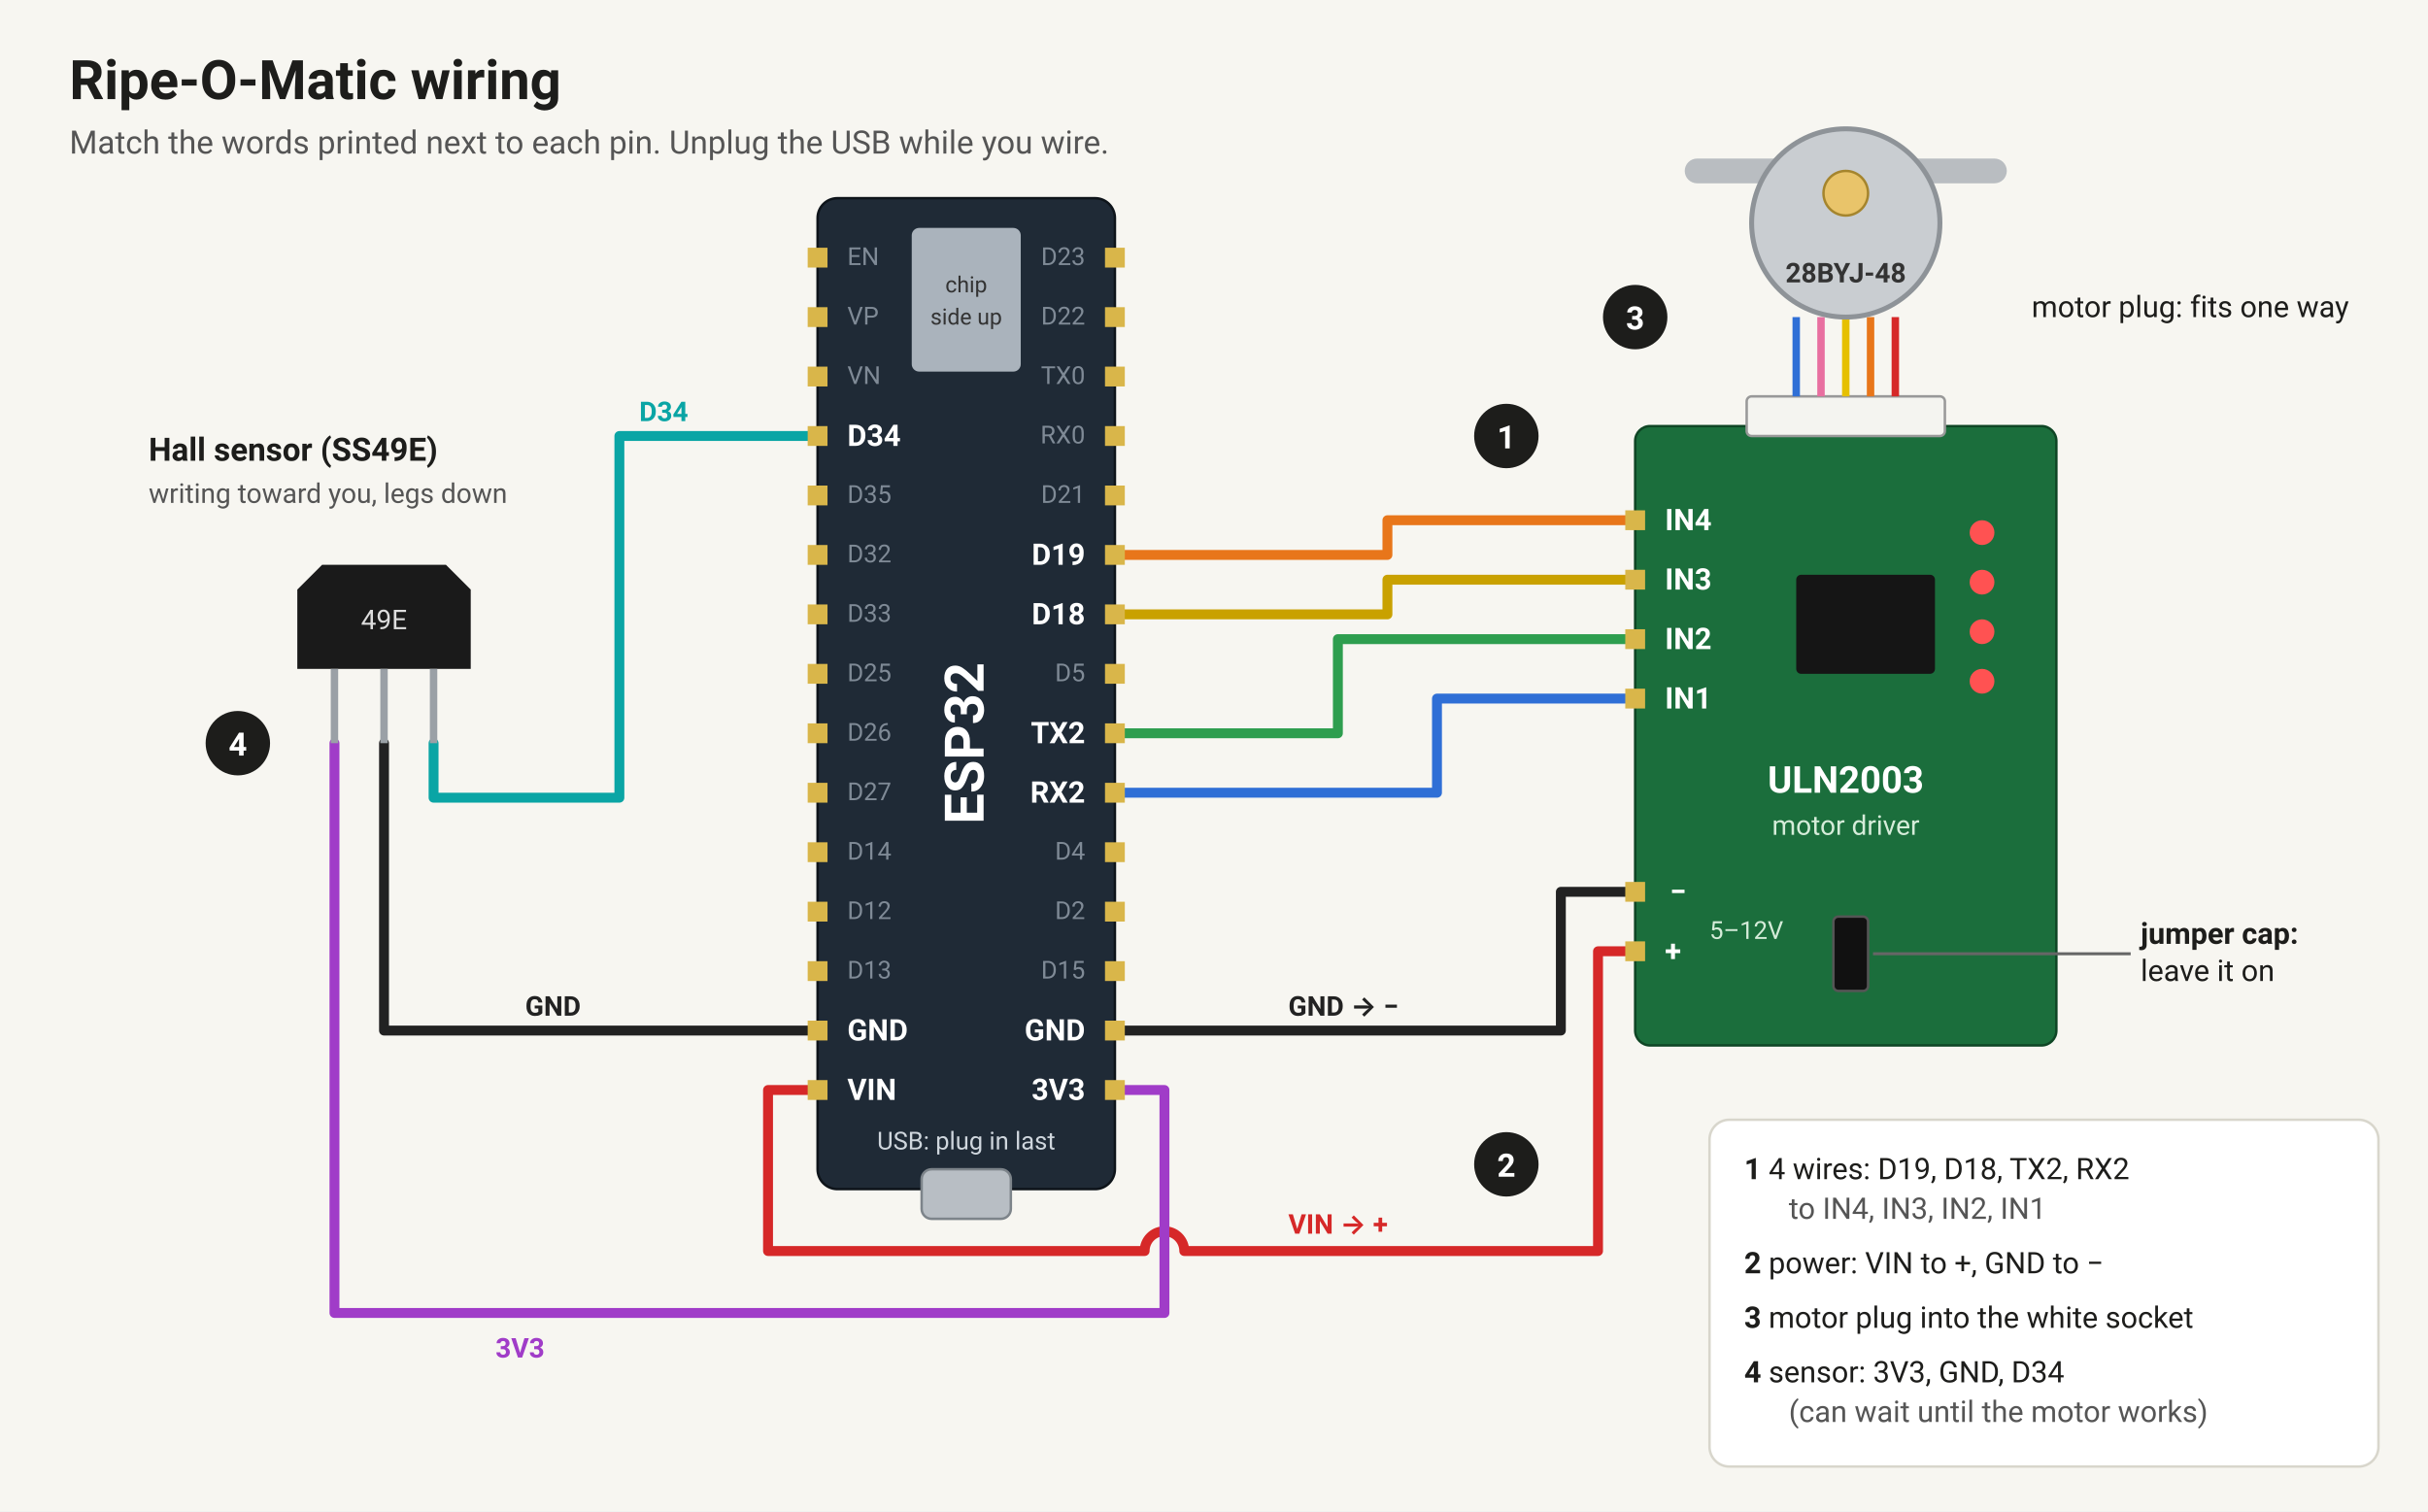
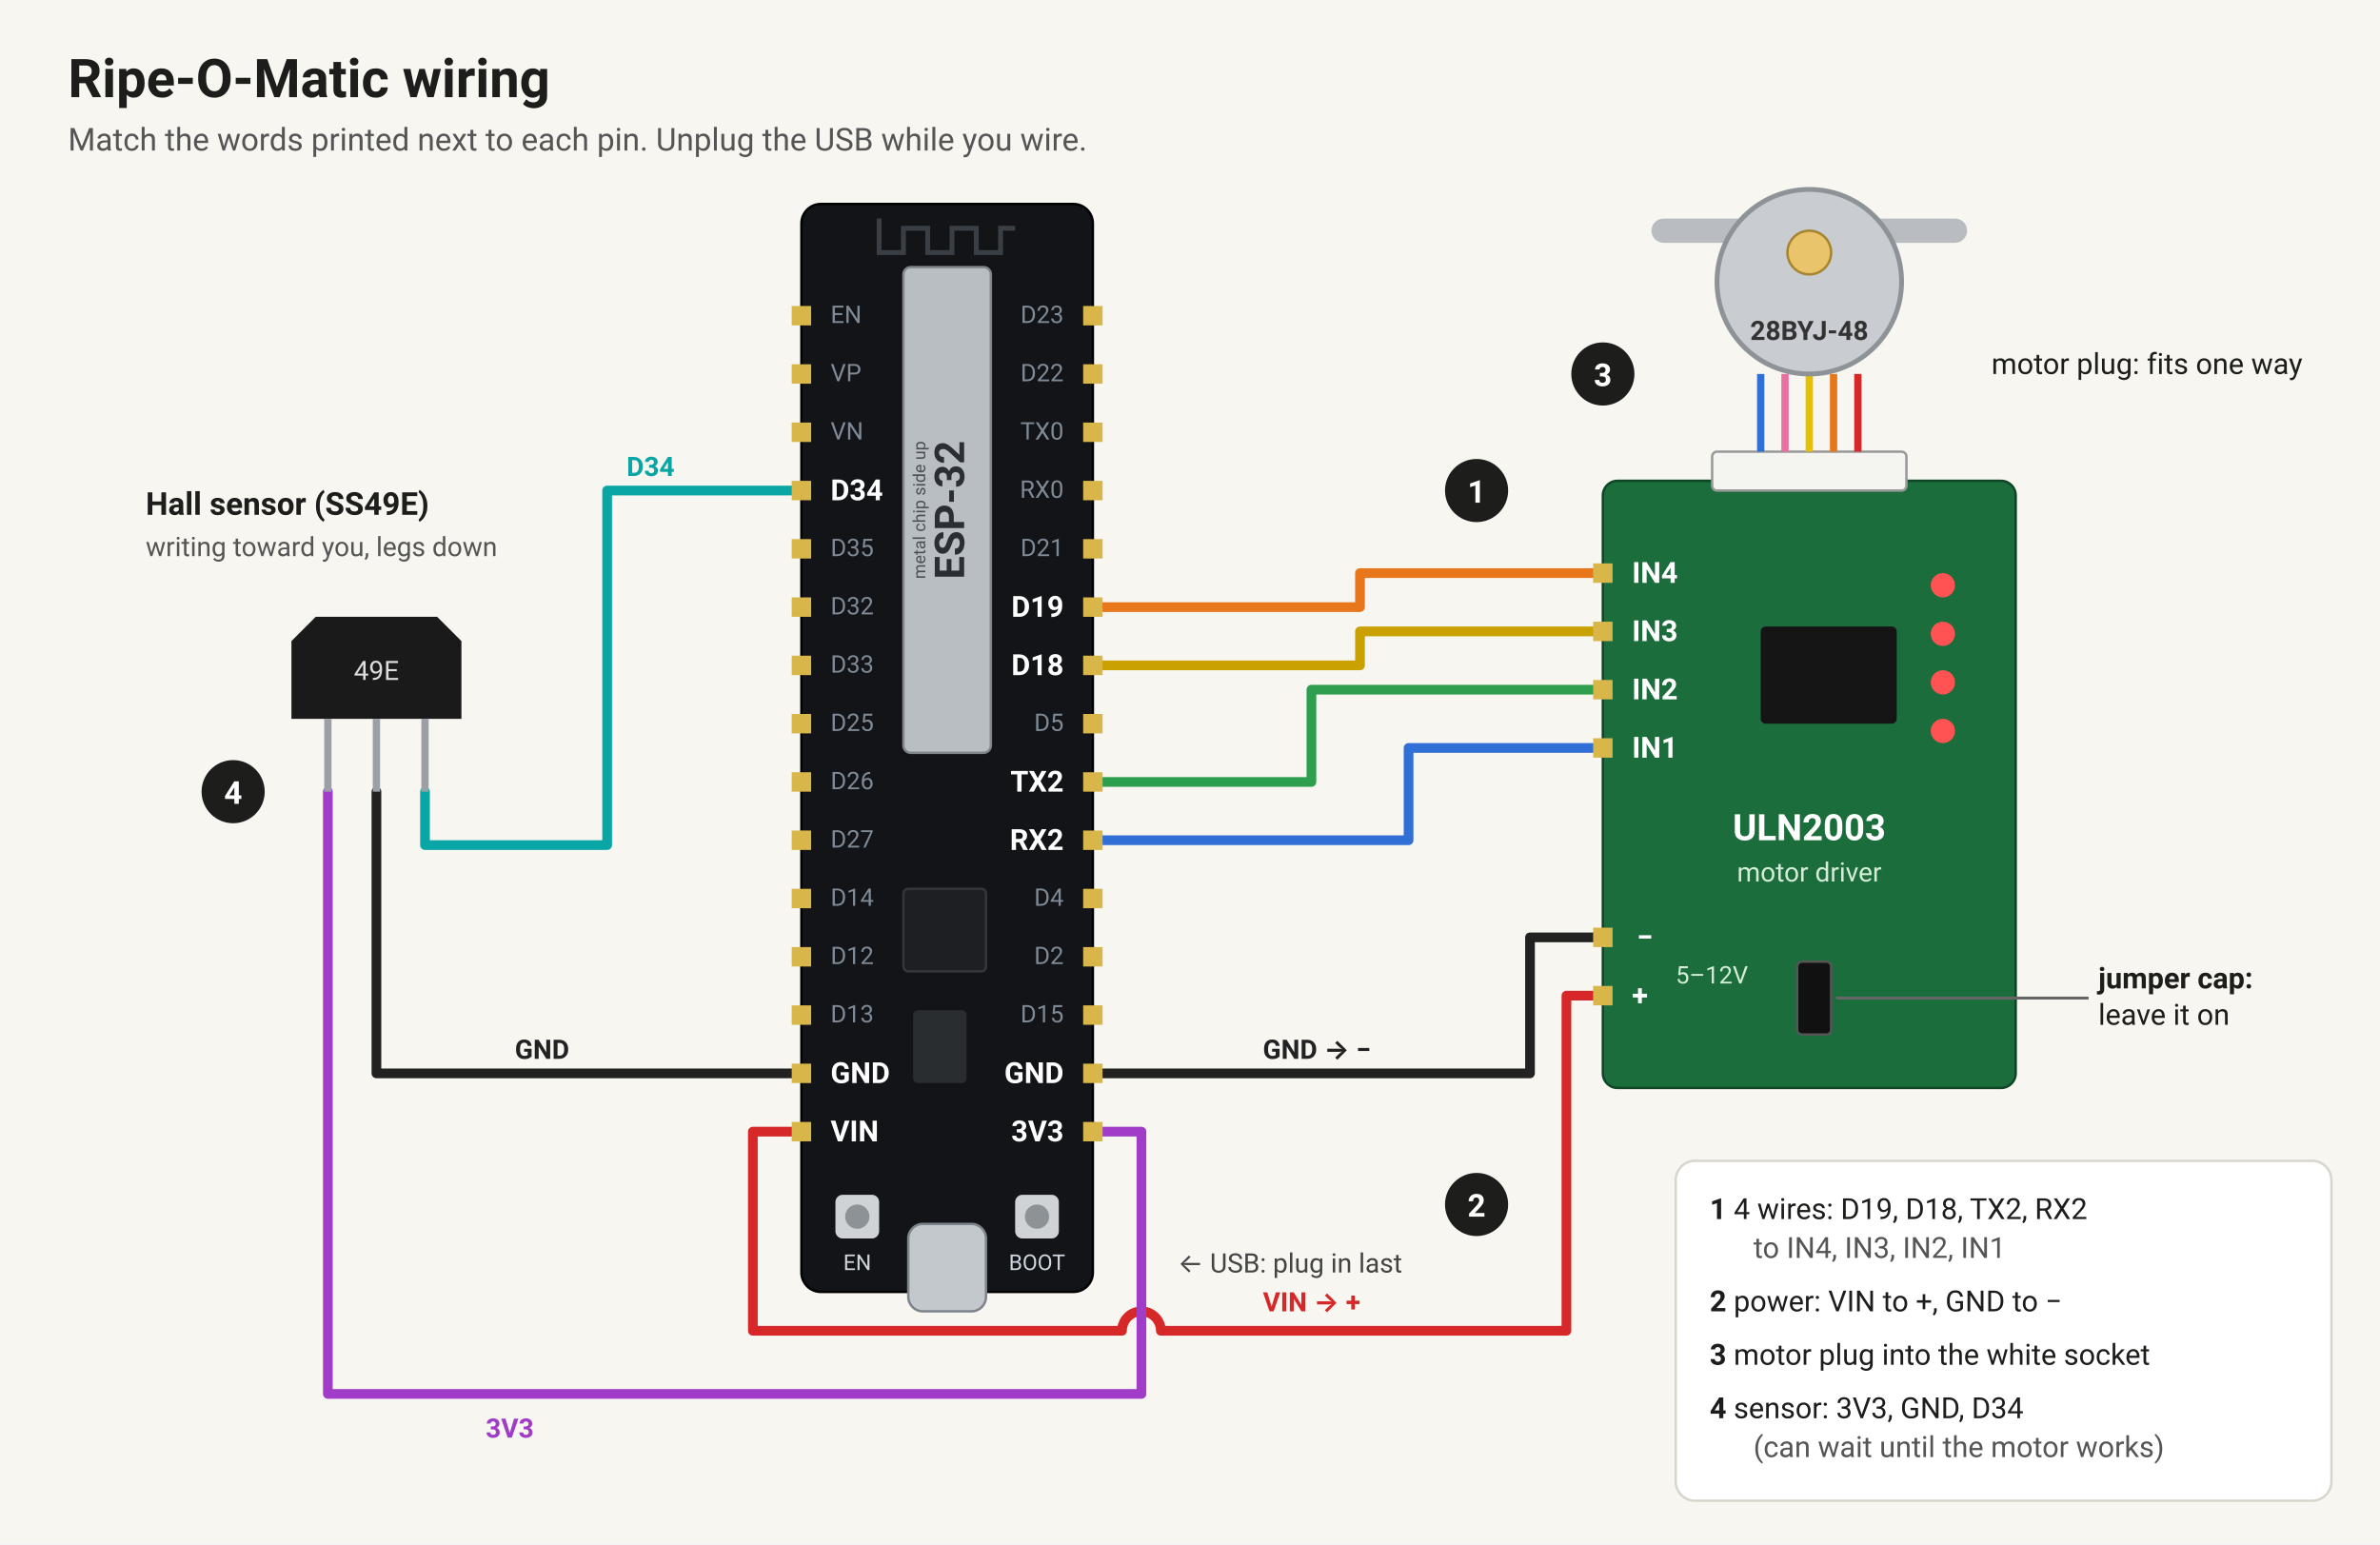
- <svg xmlns="http://www.w3.org/2000/svg" viewBox="0 0 980 610" width="980" height="610" font-family="system-ui, -apple-system, Segoe UI, Roboto, sans-serif" font-size="13">
-   <rect width="980" height="610" fill="#f7f6f1" />
+ <svg xmlns="http://www.w3.org/2000/svg" viewBox="0 0 980 636" width="980" height="636" font-family="system-ui, -apple-system, Segoe UI, Roboto, sans-serif" font-size="13">
+   <rect width="980" height="636" fill="#f7f6f1" />
  <text x="28" y="40" font-size="22" font-weight="700" fill="#1d1d1b">Ripe-O-Matic wiring</text>
  <text x="28" y="62" font-size="13" fill="#555">Match the words printed next to each pin. Unplug the USB while you wire.</text>
-   <g fill="none" stroke-width="4" stroke-linecap="round" stroke-linejoin="round">
-     <path d="M450 224 H560 V210 H660" stroke="#e8761a" />
-     <path d="M450 248 H560 V234 H660" stroke="#c9a100" />
-     <path d="M450 296 H540 V258 H660" stroke="#2e9e4f" />
-     <path d="M450 320 H580 V282 H660" stroke="#2f6fd6" />
-     <path d="M450 416 H630 V360 H660" stroke="#222" />
-     <path d="M330 440 H310 V505 H462 A8 8 0 0 1 478 505 H645 V384 H660" stroke="#d62828" />
-     <path d="M135 300 V530 H470 V440 H450" stroke="#a03cc8" />
-     <path d="M155 300 V416 H330" stroke="#222" />
-     <path d="M175 300 V322 H250 V176 H330" stroke="#0aa5a5" />
-   </g>
-   <rect x="330" y="80" width="120" height="400" rx="8" fill="#1f2a36" stroke="#0e141a" />
-   <rect x="368" y="92" width="44" height="58" rx="3" fill="#aab3bc" />
-   <text x="390" y="118" text-anchor="middle" font-size="9" fill="#333">chip</text>
-   <text x="390" y="131" text-anchor="middle" font-size="9" fill="#333">side up</text>
-   <text x="0" y="0" transform="translate(397 300) rotate(-90)" text-anchor="middle" font-size="22" font-weight="700" fill="#fff">ESP32</text>
-   <rect x="372" y="472" width="36" height="20" rx="4" fill="#b8bec4" stroke="#7d848a" />
-   <text x="390" y="464" text-anchor="middle" font-size="10" fill="#cfd6dd">USB: plug in last</text>
-   <g font-size="10" fill="#7f8a96">
-     <text x="342" y="107">EN</text>
-     <text x="342" y="131">VP</text>
-     <text x="342" y="155">VN</text>
-     <text x="342" y="203">D35</text>
-     <text x="342" y="227">D32</text>
-     <text x="342" y="251">D33</text>
-     <text x="342" y="275">D25</text>
-     <text x="342" y="299">D26</text>
-     <text x="342" y="323">D27</text>
-     <text x="342" y="347">D14</text>
-     <text x="342" y="371">D12</text>
-     <text x="342" y="395">D13</text>
-   </g>
-   <g font-size="12" font-weight="700" fill="#fff">
-     <text x="342" y="180">D34</text>
-     <text x="342" y="420">GND</text>
-     <text x="342" y="444">VIN</text>
-   </g>
-   <g font-size="10" fill="#7f8a96" text-anchor="end">
-     <text x="438" y="107">D23</text>
-     <text x="438" y="131">D22</text>
-     <text x="438" y="155">TX0</text>
-     <text x="438" y="179">RX0</text>
-     <text x="438" y="203">D21</text>
-     <text x="438" y="275">D5</text>
-     <text x="438" y="347">D4</text>
-     <text x="438" y="371">D2</text>
-     <text x="438" y="395">D15</text>
-   </g>
-   <g font-size="12" font-weight="700" fill="#fff" text-anchor="end">
-     <text x="438" y="228">D19</text>
-     <text x="438" y="252">D18</text>
-     <text x="438" y="300">TX2</text>
-     <text x="438" y="324">RX2</text>
-     <text x="438" y="420">GND</text>
-     <text x="438" y="444">3V3</text>
-   </g>
-   <g fill="#d9b64a">
-     <rect x="326" y="100" width="8" height="8" />
-     <rect x="326" y="124" width="8" height="8" />
-     <rect x="326" y="148" width="8" height="8" />
-     <rect x="326" y="172" width="8" height="8" />
-     <rect x="326" y="196" width="8" height="8" />
-     <rect x="326" y="220" width="8" height="8" />
-     <rect x="326" y="244" width="8" height="8" />
-     <rect x="326" y="268" width="8" height="8" />
-     <rect x="326" y="292" width="8" height="8" />
-     <rect x="326" y="316" width="8" height="8" />
-     <rect x="326" y="340" width="8" height="8" />
-     <rect x="326" y="364" width="8" height="8" />
-     <rect x="326" y="388" width="8" height="8" />
-     <rect x="326" y="412" width="8" height="8" />
-     <rect x="326" y="436" width="8" height="8" />
-     <rect x="446" y="100" width="8" height="8" />
-     <rect x="446" y="124" width="8" height="8" />
-     <rect x="446" y="148" width="8" height="8" />
-     <rect x="446" y="172" width="8" height="8" />
-     <rect x="446" y="196" width="8" height="8" />
-     <rect x="446" y="220" width="8" height="8" />
-     <rect x="446" y="244" width="8" height="8" />
-     <rect x="446" y="268" width="8" height="8" />
-     <rect x="446" y="292" width="8" height="8" />
-     <rect x="446" y="316" width="8" height="8" />
-     <rect x="446" y="340" width="8" height="8" />
-     <rect x="446" y="364" width="8" height="8" />
-     <rect x="446" y="388" width="8" height="8" />
-     <rect x="446" y="412" width="8" height="8" />
-     <rect x="446" y="436" width="8" height="8" />
-   </g>
-   <rect x="660" y="172" width="170" height="250" rx="6" fill="#1b6e3c" stroke="#0f4625" />
-   <text x="745" y="320" text-anchor="middle" font-size="15" font-weight="700" fill="#fff">ULN2003</text>
-   <text x="745" y="337" text-anchor="middle" font-size="11" fill="#d5ecd9">motor driver</text>
-   <rect x="725" y="232" width="56" height="40" rx="2" fill="#151515" />
-   <g fill="#ff5252">
-     <circle cx="800" cy="215" r="5" />
-     <circle cx="800" cy="235" r="5" />
-     <circle cx="800" cy="255" r="5" />
-     <circle cx="800" cy="275" r="5" />
-   </g>
-   <g font-size="12" font-weight="700" fill="#fff">
-     <text x="672" y="214">IN4</text>
-     <text x="672" y="238">IN3</text>
-     <text x="672" y="262">IN2</text>
-     <text x="672" y="286">IN1</text>
-     <text x="674" y="364">−</text>
-     <text x="672" y="388">+</text>
-   </g>
-   <text x="690" y="379" font-size="10" fill="#d5ecd9">5–12V</text>
-   <g fill="#d9b64a">
-     <rect x="656" y="206" width="8" height="8" />
-     <rect x="656" y="230" width="8" height="8" />
-     <rect x="656" y="254" width="8" height="8" />
-     <rect x="656" y="278" width="8" height="8" />
-     <rect x="656" y="356" width="8" height="8" />
-     <rect x="656" y="380" width="8" height="8" />
-   </g>
-   <rect x="740" y="370" width="14" height="30" rx="2" fill="#111" stroke="#555" />
-   <path d="M756 385 H860" stroke="#666" stroke-width="1.2" />
-   <text x="864" y="381" font-size="12" font-weight="700" fill="#1d1d1b">jumper cap:</text>
-   <text x="864" y="396" font-size="12" fill="#1d1d1b">leave it on</text>
-   <rect x="705" y="160" width="80" height="16" rx="2" fill="#f4f4f0" stroke="#999" />
-   <g fill="none" stroke-width="3">
-     <path d="M725 128 V160" stroke="#2f6fd6" />
-     <path d="M735 128 V160" stroke="#e86fa0" />
-     <path d="M745 128 V160" stroke="#e6c000" />
-     <path d="M755 128 V160" stroke="#e8761a" />
-     <path d="M765 128 V160" stroke="#d62828" />
-   </g>
-   <rect x="680" y="64" width="130" height="10" rx="5" fill="#b9bdc1" />
-   <circle cx="745" cy="90" r="38" fill="#c9cdd1" stroke="#8e9398" stroke-width="2" />
-   <circle cx="745" cy="78" r="9" fill="#e9c46a" stroke="#a5852d" />
-   <text x="745" y="114" text-anchor="middle" font-size="11" font-weight="700" fill="#333">28BYJ-48</text>
-   <text x="820" y="128" font-size="12" fill="#1d1d1b">motor plug: fits one way</text>
-   <text x="60" y="186" font-size="13" font-weight="700" fill="#1d1d1b">Hall sensor (SS49E)</text>
-   <text x="60" y="203" font-size="11" fill="#555">writing toward you, legs down</text>
-   <path d="M120 270 L120 238 L130 228 L180 228 L190 238 L190 270 Z" fill="#1a1a1a" />
-   <text x="155" y="254" text-anchor="middle" font-size="11" fill="#ddd">49E</text>
-   <g stroke="#9aa0a6" stroke-width="3">
-     <path d="M135 270 V300" />
-     <path d="M155 270 V300" />
-     <path d="M175 270 V300" />
-   </g>
-   <g font-size="11" font-weight="700">
-     <text x="258" y="170" fill="#0aa5a5">D34</text>
-     <text x="212" y="410" fill="#222">GND</text>
-     <text x="200" y="548" fill="#a03cc8">3V3</text>
-     <text x="520" y="498" fill="#d62828">VIN → +</text>
-     <text x="520" y="410" fill="#222">GND → −</text>
-   </g>
-   <g font-size="13" font-weight="700" text-anchor="middle">
-     <circle cx="608" cy="176" r="13" fill="#1d1d1b" />
-     <text x="608" y="181" fill="#fff">1</text>
-     <circle cx="608" cy="470" r="13" fill="#1d1d1b" />
-     <text x="608" y="475" fill="#fff">2</text>
-     <circle cx="660" cy="128" r="13" fill="#1d1d1b" />
-     <text x="660" y="133" fill="#fff">3</text>
-     <circle cx="96" cy="300" r="13" fill="#1d1d1b" />
-     <text x="96" y="305" fill="#fff">4</text>
-   </g>
-   <g font-size="12" fill="#1d1d1b">
-     <rect x="690" y="452" width="270" height="140" rx="8" fill="#fff" stroke="#d8d6cc" />
-     <text x="704" y="476">
-       <tspan font-weight="700">1</tspan>  4 wires: D19, D18, TX2, RX2</text>
-     <text x="722" y="492" fill="#555">to IN4, IN3, IN2, IN1</text>
-     <text x="704" y="514">
-       <tspan font-weight="700">2</tspan>  power: VIN to +, GND to −</text>
-     <text x="704" y="536">
-       <tspan font-weight="700">3</tspan>  motor plug into the white socket</text>
-     <text x="704" y="558">
-       <tspan font-weight="700">4</tspan>  sensor: 3V3, GND, D34</text>
-     <text x="722" y="574" fill="#555">(can wait until the motor works)</text>
+   <g transform="translate(0 26)">
+     <g fill="none" stroke-width="4" stroke-linecap="round" stroke-linejoin="round">
+       <path d="M450 224 H560 V210 H660" stroke="#e8761a" />
+       <path d="M450 248 H560 V234 H660" stroke="#c9a100" />
+       <path d="M450 296 H540 V258 H660" stroke="#2e9e4f" />
+       <path d="M450 320 H580 V282 H660" stroke="#2f6fd6" />
+       <path d="M450 416 H630 V360 H660" stroke="#222" />
+       <path d="M330 440 H310 V522 H462 A8 8 0 0 1 478 522 H645 V384 H660" stroke="#d62828" />
+       <path d="M135 300 V548 H470 V440 H450" stroke="#a03cc8" />
+       <path d="M155 300 V416 H330" stroke="#222" />
+       <path d="M175 300 V322 H250 V176 H330" stroke="#0aa5a5" />
+     </g>
+     <rect x="330" y="58" width="120" height="448" rx="8" fill="#121417" stroke="#000" />
+     <path d="M362 64 V78 H372 V68 H382 V78 H392 V68 H402 V78 H412 V68 H418" fill="none" stroke="#3a3f45" stroke-width="2" />
+     <rect x="372" y="84" width="36" height="200" rx="3" fill="#b9bec3" stroke="#80868c" />
+     <text x="0" y="0" transform="translate(397 184) rotate(-90)" text-anchor="middle" font-size="17" font-weight="700" fill="#2b2f33">ESP-32</text>
+     <text x="0" y="0" transform="translate(381 184) rotate(-90)" text-anchor="middle" font-size="7" fill="#4a4f54">metal chip side up</text>
+     <rect x="372" y="340" width="34" height="34" rx="2" fill="#1d1f22" stroke="#33373b" />
+     <rect x="376" y="390" width="22" height="30" rx="2" fill="#2a2d30" />
+     <rect x="344" y="466" width="18" height="18" rx="3" fill="#cfd3d6" />
+     <circle cx="353" cy="475" r="5" fill="#8d9296" />
+     <text x="353" y="497" text-anchor="middle" font-size="9" fill="#cfd6dd">EN</text>
+     <rect x="418" y="466" width="18" height="18" rx="3" fill="#cfd3d6" />
+     <circle cx="427" cy="475" r="5" fill="#8d9296" />
+     <text x="427" y="497" text-anchor="middle" font-size="9" fill="#cfd6dd">BOOT</text>
+     <rect x="374" y="478" width="32" height="36" rx="6" fill="#c3c8cc" stroke="#7d848a" />
+     <text x="485" y="498" font-size="11" fill="#444">← USB: plug in last</text>
+     <g font-size="10" fill="#7f8a96">
+       <text x="342" y="107">EN</text>
+       <text x="342" y="131">VP</text>
+       <text x="342" y="155">VN</text>
+       <text x="342" y="203">D35</text>
+       <text x="342" y="227">D32</text>
+       <text x="342" y="251">D33</text>
+       <text x="342" y="275">D25</text>
+       <text x="342" y="299">D26</text>
+       <text x="342" y="323">D27</text>
+       <text x="342" y="347">D14</text>
+       <text x="342" y="371">D12</text>
+       <text x="342" y="395">D13</text>
+     </g>
+     <g font-size="12" font-weight="700" fill="#fff">
+       <text x="342" y="180">D34</text>
+       <text x="342" y="420">GND</text>
+       <text x="342" y="444">VIN</text>
+     </g>
+     <g font-size="10" fill="#7f8a96" text-anchor="end">
+       <text x="438" y="107">D23</text>
+       <text x="438" y="131">D22</text>
+       <text x="438" y="155">TX0</text>
+       <text x="438" y="179">RX0</text>
+       <text x="438" y="203">D21</text>
+       <text x="438" y="275">D5</text>
+       <text x="438" y="347">D4</text>
+       <text x="438" y="371">D2</text>
+       <text x="438" y="395">D15</text>
+     </g>
+     <g font-size="12" font-weight="700" fill="#fff" text-anchor="end">
+       <text x="438" y="228">D19</text>
+       <text x="438" y="252">D18</text>
+       <text x="438" y="300">TX2</text>
+       <text x="438" y="324">RX2</text>
+       <text x="438" y="420">GND</text>
+       <text x="438" y="444">3V3</text>
+     </g>
+     <g fill="#d9b64a">
+       <rect x="326" y="100" width="8" height="8" />
+       <rect x="326" y="124" width="8" height="8" />
+       <rect x="326" y="148" width="8" height="8" />
+       <rect x="326" y="172" width="8" height="8" />
+       <rect x="326" y="196" width="8" height="8" />
+       <rect x="326" y="220" width="8" height="8" />
+       <rect x="326" y="244" width="8" height="8" />
+       <rect x="326" y="268" width="8" height="8" />
+       <rect x="326" y="292" width="8" height="8" />
+       <rect x="326" y="316" width="8" height="8" />
+       <rect x="326" y="340" width="8" height="8" />
+       <rect x="326" y="364" width="8" height="8" />
+       <rect x="326" y="388" width="8" height="8" />
+       <rect x="326" y="412" width="8" height="8" />
+       <rect x="326" y="436" width="8" height="8" />
+       <rect x="446" y="100" width="8" height="8" />
+       <rect x="446" y="124" width="8" height="8" />
+       <rect x="446" y="148" width="8" height="8" />
+       <rect x="446" y="172" width="8" height="8" />
+       <rect x="446" y="196" width="8" height="8" />
+       <rect x="446" y="220" width="8" height="8" />
+       <rect x="446" y="244" width="8" height="8" />
+       <rect x="446" y="268" width="8" height="8" />
+       <rect x="446" y="292" width="8" height="8" />
+       <rect x="446" y="316" width="8" height="8" />
+       <rect x="446" y="340" width="8" height="8" />
+       <rect x="446" y="364" width="8" height="8" />
+       <rect x="446" y="388" width="8" height="8" />
+       <rect x="446" y="412" width="8" height="8" />
+       <rect x="446" y="436" width="8" height="8" />
+     </g>
+     <rect x="660" y="172" width="170" height="250" rx="6" fill="#1b6e3c" stroke="#0f4625" />
+     <text x="745" y="320" text-anchor="middle" font-size="15" font-weight="700" fill="#fff">ULN2003</text>
+     <text x="745" y="337" text-anchor="middle" font-size="11" fill="#d5ecd9">motor driver</text>
+     <rect x="725" y="232" width="56" height="40" rx="2" fill="#151515" />
+     <g fill="#ff5252">
+       <circle cx="800" cy="215" r="5" />
+       <circle cx="800" cy="235" r="5" />
+       <circle cx="800" cy="255" r="5" />
+       <circle cx="800" cy="275" r="5" />
+     </g>
+     <g font-size="12" font-weight="700" fill="#fff">
+       <text x="672" y="214">IN4</text>
+       <text x="672" y="238">IN3</text>
+       <text x="672" y="262">IN2</text>
+       <text x="672" y="286">IN1</text>
+       <text x="674" y="364">−</text>
+       <text x="672" y="388">+</text>
+     </g>
+     <text x="690" y="379" font-size="10" fill="#d5ecd9">5–12V</text>
+     <g fill="#d9b64a">
+       <rect x="656" y="206" width="8" height="8" />
+       <rect x="656" y="230" width="8" height="8" />
+       <rect x="656" y="254" width="8" height="8" />
+       <rect x="656" y="278" width="8" height="8" />
+       <rect x="656" y="356" width="8" height="8" />
+       <rect x="656" y="380" width="8" height="8" />
+     </g>
+     <rect x="740" y="370" width="14" height="30" rx="2" fill="#111" stroke="#555" />
+     <path d="M756 385 H860" stroke="#666" stroke-width="1.2" />
+     <text x="864" y="381" font-size="12" font-weight="700" fill="#1d1d1b">jumper cap:</text>
+     <text x="864" y="396" font-size="12" fill="#1d1d1b">leave it on</text>
+     <rect x="705" y="160" width="80" height="16" rx="2" fill="#f4f4f0" stroke="#999" />
+     <g fill="none" stroke-width="3">
+       <path d="M725 128 V160" stroke="#2f6fd6" />
+       <path d="M735 128 V160" stroke="#e86fa0" />
+       <path d="M745 128 V160" stroke="#e6c000" />
+       <path d="M755 128 V160" stroke="#e8761a" />
+       <path d="M765 128 V160" stroke="#d62828" />
+     </g>
+     <rect x="680" y="64" width="130" height="10" rx="5" fill="#b9bdc1" />
+     <circle cx="745" cy="90" r="38" fill="#c9cdd1" stroke="#8e9398" stroke-width="2" />
+     <circle cx="745" cy="78" r="9" fill="#e9c46a" stroke="#a5852d" />
+     <text x="745" y="114" text-anchor="middle" font-size="11" font-weight="700" fill="#333">28BYJ-48</text>
+     <text x="820" y="128" font-size="12" fill="#1d1d1b">motor plug: fits one way</text>
+     <text x="60" y="186" font-size="13" font-weight="700" fill="#1d1d1b">Hall sensor (SS49E)</text>
+     <text x="60" y="203" font-size="11" fill="#555">writing toward you, legs down</text>
+     <path d="M120 270 L120 238 L130 228 L180 228 L190 238 L190 270 Z" fill="#1a1a1a" />
+     <text x="155" y="254" text-anchor="middle" font-size="11" fill="#ddd">49E</text>
+     <g stroke="#9aa0a6" stroke-width="3">
+       <path d="M135 270 V300" />
+       <path d="M155 270 V300" />
+       <path d="M175 270 V300" />
+     </g>
+     <g font-size="11" font-weight="700">
+       <text x="258" y="170" fill="#0aa5a5">D34</text>
+       <text x="212" y="410" fill="#222">GND</text>
+       <text x="200" y="566" fill="#a03cc8">3V3</text>
+       <text x="520" y="514" fill="#d62828">VIN → +</text>
+       <text x="520" y="410" fill="#222">GND → −</text>
+     </g>
+     <g font-size="13" font-weight="700" text-anchor="middle">
+       <circle cx="608" cy="176" r="13" fill="#1d1d1b" />
+       <text x="608" y="181" fill="#fff">1</text>
+       <circle cx="608" cy="470" r="13" fill="#1d1d1b" />
+       <text x="608" y="475" fill="#fff">2</text>
+       <circle cx="660" cy="128" r="13" fill="#1d1d1b" />
+       <text x="660" y="133" fill="#fff">3</text>
+       <circle cx="96" cy="300" r="13" fill="#1d1d1b" />
+       <text x="96" y="305" fill="#fff">4</text>
+     </g>
+     <g font-size="12" fill="#1d1d1b">
+       <rect x="690" y="452" width="270" height="140" rx="8" fill="#fff" stroke="#d8d6cc" />
+       <text x="704" y="476">
+         <tspan font-weight="700">1</tspan>  4 wires: D19, D18, TX2, RX2</text>
+       <text x="722" y="492" fill="#555">to IN4, IN3, IN2, IN1</text>
+       <text x="704" y="514">
+         <tspan font-weight="700">2</tspan>  power: VIN to +, GND to −</text>
+       <text x="704" y="536">
+         <tspan font-weight="700">3</tspan>  motor plug into the white socket</text>
+       <text x="704" y="558">
+         <tspan font-weight="700">4</tspan>  sensor: 3V3, GND, D34</text>
+       <text x="722" y="574" fill="#555">(can wait until the motor works)</text>
+     </g>
  </g>
</svg>
